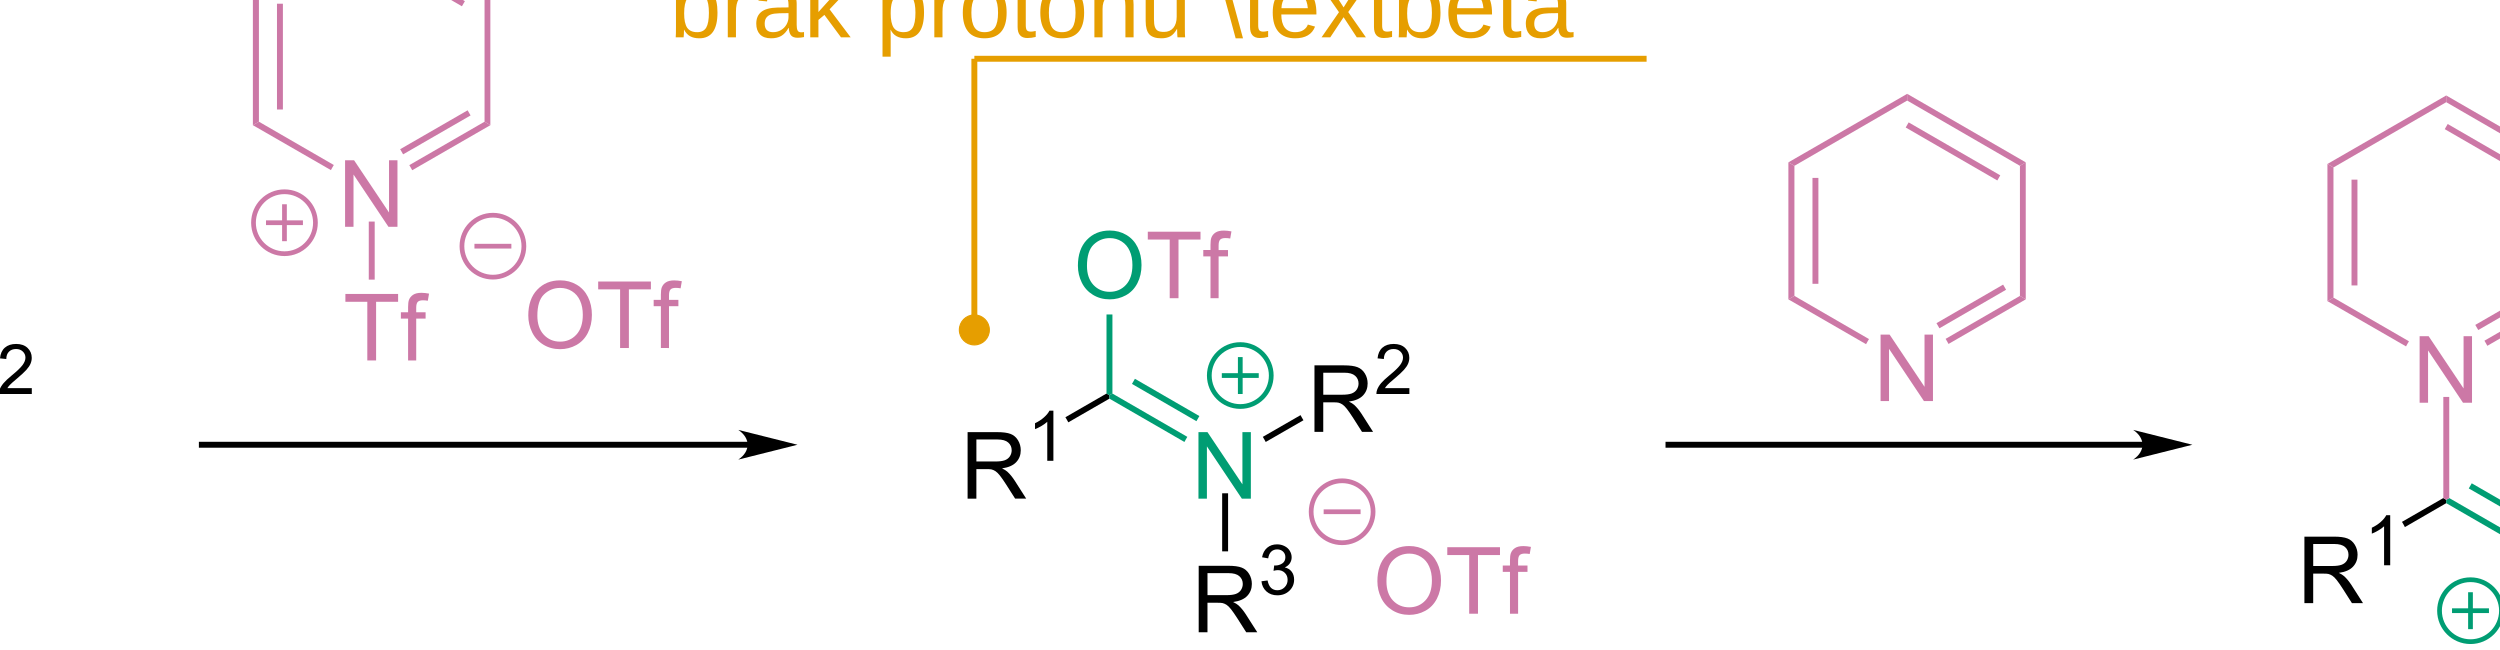
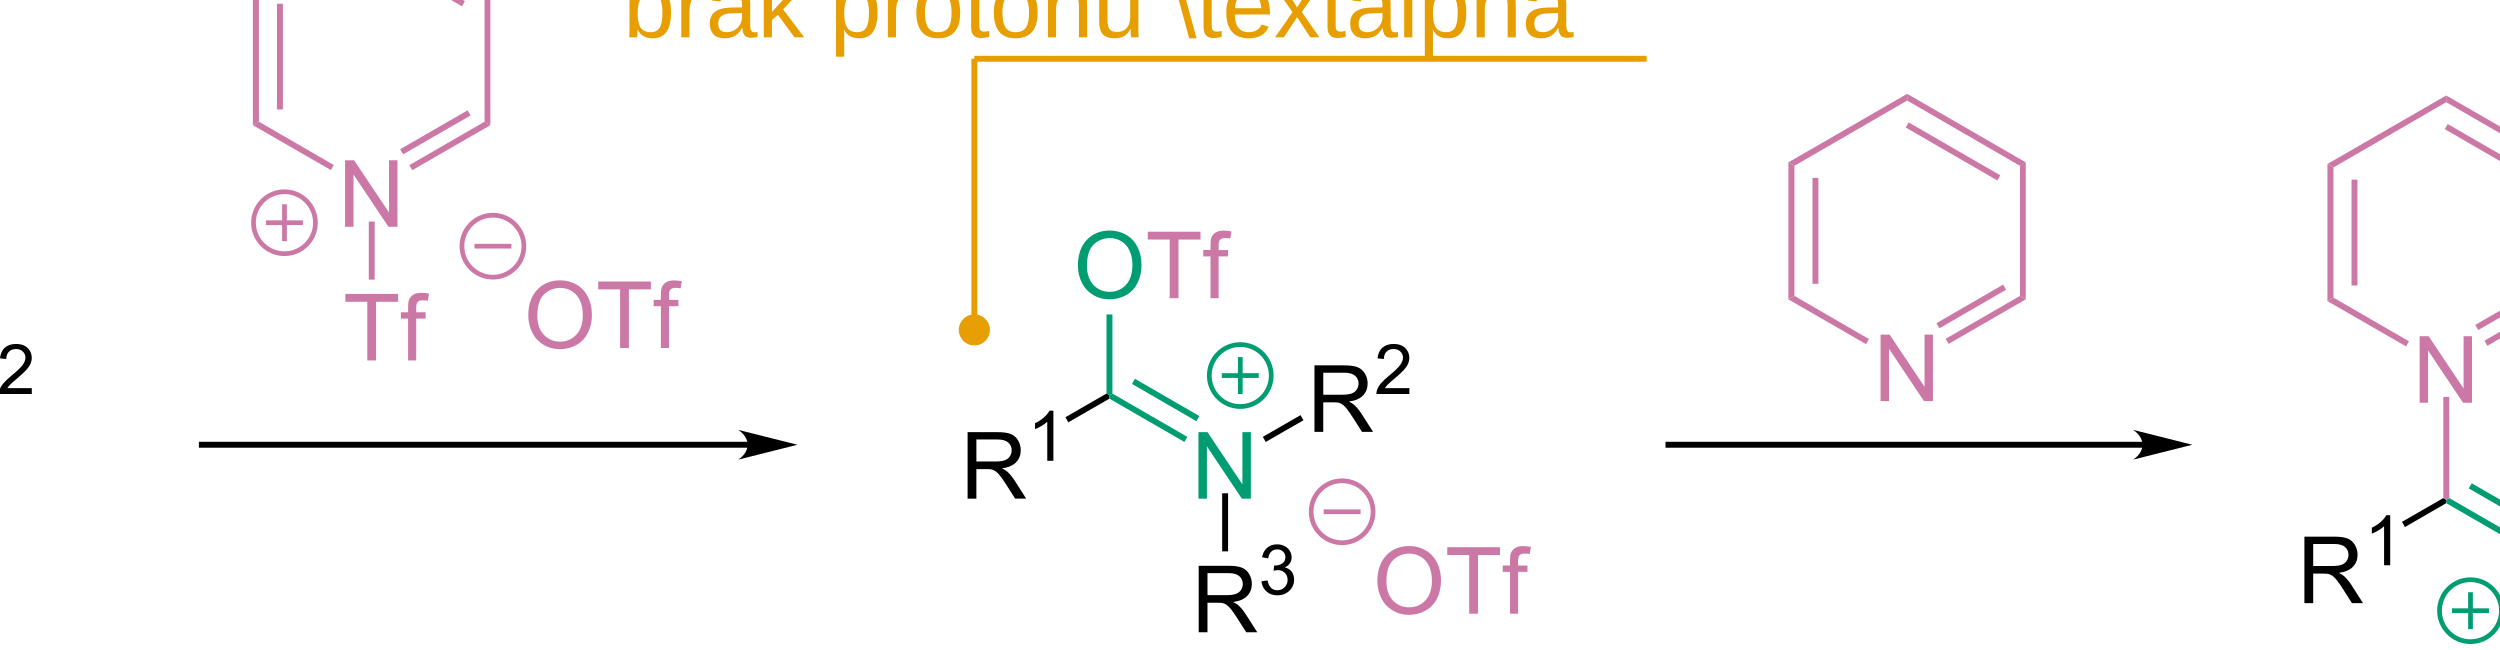
<svg xmlns="http://www.w3.org/2000/svg" viewBox="6.49 36.7 287.05 74.58" preserveAspectRatio="xMidYMid" width="100%" height="100%" version="1.1" id="svg398">
  <defs id="defs402" />
  <clipPath id="9727">
    <rect x="0.255" y="0.255" width="302.74" height="769.29" id="rect2" />
  </clipPath>
  <g id="g13" transform="matrix(1.33333,0,0,1.33333,-50.11403,-24.79309)">
    <g aria-label="R1" style="text-anchor:end;text-rendering:geometricPrecision" id="text11">
      <path d="m 7.148,89.06 v -5.727 h 2.539 q 0.766,0 1.164,0.156 0.398,0.152 0.637,0.543 0.238,0.391 0.238,0.863 0,0.609 -0.395,1.027 -0.395,0.418 -1.219,0.531 0.301,0.145 0.457,0.285 0.332,0.305 0.629,0.762 l 0.996,1.559 H 11.242 L 10.484,87.869 Q 10.152,87.353 9.937,87.08 9.722,86.806 9.55,86.697 9.382,86.587 9.206,86.544 9.078,86.517 8.785,86.517 H 7.906 v 2.543 z m 0.758,-3.199 h 1.629 q 0.52,0 0.813,-0.105 0.293,-0.109 0.445,-0.344 0.152,-0.238 0.152,-0.516 0,-0.406 -0.297,-0.668 -0.293,-0.262 -0.93,-0.262 h -1.812 z" style="font-size:8px;font-family:Arial;fill:#000000" id="path1637" />
      <path d="m 14.536,85.8 h -0.527 v -3.36 q -0.19,0.182 -0.501,0.363 -0.308,0.182 -0.554,0.272 v -0.51 q 0.442,-0.208 0.773,-0.504 0.331,-0.296 0.469,-0.574 h 0.34 z" style="font-size:6px;font-family:Arial;fill:#000000" id="path1639" />
    </g>
  </g>
  <g id="Solid" transform="matrix(1.33333,0,0,1.33333,-50.11403,-24.79309)">
    <path d="m 15.85,82.48 v 0 l -0.12,-0.22 -0.13,-0.23 3.76,-2.16 v 0.29 0.29 z" id="path15" style="fill:#000000;fill-rule:evenodd;stroke:#000000;stroke-width:0;stroke-linejoin:miter;shape-rendering:geometricPrecision" />
  </g>
  <g id="g22" transform="matrix(1.33333,0,0,1.33333,-50.11403,-24.79309)">
    <g aria-label="N" style="text-anchor:start;text-rendering:geometricPrecision" id="text20">
      <path d="m 27.039,89.06 v -5.727 h 0.777 l 3.008,4.496 v -4.496 h 0.727 v 5.727 H 30.774 l -3.008,-4.5 v 4.5 z" style="font-size:8px;font-family:Arial;fill:#009d73" id="path1642" />
    </g>
  </g>
  <g id="g26" transform="matrix(1.33333,0,0,1.33333,-50.11403,-24.79309)">
    <path d="m 19.36,80.45 v 0 -0.29 -0.29 l 6.74,3.88 -0.13,0.22 -0.12,0.23 z" id="path24" style="fill:#009d73;fill-rule:evenodd;stroke:#009d73;stroke-width:0;stroke-linejoin:miter;shape-rendering:geometricPrecision" />
  </g>
  <g id="g32" transform="matrix(1.33333,0,0,1.33333,-50.11403,-24.79309)">
    <g aria-label="O" style="text-anchor:start;text-rendering:geometricPrecision" id="text30">
      <path d="m 16.647,69.011 q 0,-1.426 0.766,-2.23 0.766,-0.809 1.977,-0.809 0.793,0 1.43,0.379 0.637,0.379 0.969,1.059 0.336,0.676 0.336,1.535 0,0.871 -0.352,1.559 -0.352,0.688 -0.996,1.043 -0.645,0.352 -1.391,0.352 -0.809,0 -1.445,-0.391 -0.637,-0.391 -0.965,-1.066 -0.328,-0.676 -0.328,-1.43 z m 0.781,0.012 q 0,1.035 0.555,1.633 0.559,0.594 1.398,0.594 0.855,0 1.406,-0.602 0.555,-0.602 0.555,-1.707 0,-0.699 -0.238,-1.219 -0.234,-0.523 -0.691,-0.809 -0.453,-0.289 -1.02,-0.289 -0.805,0 -1.387,0.555 -0.578,0.551 -0.578,1.844 z" style="font-size:8px;font-family:Arial;fill:#009d73" id="path1645" />
    </g>
  </g>
  <g id="g40" transform="matrix(1.33333,0,0,1.33333,-50.11403,-24.79309)">
    <path d="m 20.14,80.32 v 0 l 0.51,0.29 V 73.2 h -0.51 z" id="path36" style="fill:#009d73;fill-rule:evenodd;stroke:#009d73;stroke-width:0;stroke-linejoin:miter;shape-rendering:geometricPrecision" />
    <path d="m 18.07,80.61 v 0 l 0.51,-0.29 V 73.2 h -0.51 z" id="path38" style="fill:#009d73;fill-rule:evenodd;stroke:#009d73;stroke-width:0;stroke-linejoin:miter;shape-rendering:geometricPrecision" />
  </g>
  <g id="g48" transform="matrix(1.33333,0,0,1.33333,-50.11403,-24.79309)">
    <g aria-label="R2" style="text-anchor:start;text-rendering:geometricPrecision" id="text46">
      <path d="m 37.019,83.31 v -5.727 h 2.539 q 0.766,0 1.164,0.156 0.398,0.152 0.637,0.543 0.238,0.391 0.238,0.863 0,0.609 -0.395,1.027 -0.395,0.418 -1.219,0.531 0.301,0.145 0.457,0.285 0.332,0.305 0.629,0.762 l 0.996,1.559 h -0.953 l -0.758,-1.191 q -0.332,-0.516 -0.547,-0.789 -0.215,-0.273 -0.387,-0.383 -0.168,-0.109 -0.344,-0.152 -0.129,-0.027 -0.422,-0.027 h -0.879 v 2.543 z m 0.758,-3.199 h 1.629 q 0.52,0 0.812,-0.105 0.293,-0.109 0.445,-0.344 0.152,-0.238 0.152,-0.516 0,-0.406 -0.297,-0.668 -0.293,-0.262 -0.93,-0.262 h -1.812 z" style="font-size:8px;font-family:Arial;fill:#000000" id="path1649" />
      <path d="m 45.192,79.543 v 0.507 H 42.353 q -0.006,-0.19 0.062,-0.366 0.108,-0.29 0.346,-0.571 0.24,-0.281 0.691,-0.65 0.7,-0.574 0.946,-0.908 0.246,-0.337 0.246,-0.636 0,-0.313 -0.226,-0.527 -0.223,-0.217 -0.583,-0.217 -0.381,0 -0.609,0.229 -0.229,0.229 -0.231,0.633 l -0.542,-0.056 q 0.056,-0.606 0.419,-0.923 0.363,-0.319 0.976,-0.319 0.618,0 0.979,0.343 0.36,0.343 0.36,0.85 0,0.258 -0.105,0.507 -0.105,0.249 -0.352,0.524 -0.243,0.275 -0.812,0.756 -0.475,0.398 -0.609,0.542 -0.135,0.141 -0.223,0.284 z" style="font-size:6px;font-family:Arial;fill:#000000" id="path1651" />
    </g>
  </g>
  <g id="g52" transform="matrix(1.33333,0,0,1.33333,-50.11403,-24.79309)">
    <path d="m 32.85,84.17 v 0 l -0.12,-0.22 -0.13,-0.22 3.25,-1.88 0.12,0.22 0.13,0.23 z" id="path50" style="fill:#000000;fill-rule:evenodd;stroke:#000000;stroke-width:0;stroke-linejoin:miter;shape-rendering:geometricPrecision" />
  </g>
  <g id="Arrow" transform="matrix(1.33333,0,0,1.33333,-50.11403,-24.79309)">
    <path style="stroke:#000000;stroke-width:0.51;shape-rendering:auto" d="M 107.67,84.42 H 59.58" id="line54" />
    <path d="m 111.13,84.42 -5.1,-1.28 c 1.07,0.72 1.07,1.84 0,2.56 z" stroke-miterlimit="5.895" id="path56" style="fill:#000000;fill-rule:evenodd;stroke:#000000;stroke-width:0;stroke-linejoin:miter;stroke-miterlimit:5.895;shape-rendering:geometricPrecision" />
  </g>
  <g id="g63" transform="matrix(1.33333,0,0,1.33333,-50.11403,-24.79309)">
    <g aria-label="N" style="text-anchor:start;text-rendering:geometricPrecision" id="text61">
      <path d="m 72.169,65.65 v -5.727 h 0.777 l 3.008,4.496 v -4.496 h 0.727 v 5.727 h -0.777 l -3.008,-4.5 v 4.5 z" style="font-size:8px;font-family:Arial;fill:#cc78a6" id="path1655" />
    </g>
  </g>
  <g id="g69" transform="matrix(1.33333,0,0,1.33333,-50.11403,-24.79309)">
    <path d="m 64.23,45.09 v 0 l 0.26,0.15 0.26,0.15 V 56.6 l -0.26,0.15 -0.26,0.15 z" id="path65" style="fill:#cc78a6;fill-rule:evenodd;stroke:#cc78a6;stroke-width:0;stroke-linejoin:miter;shape-rendering:geometricPrecision" />
    <path style="stroke:#cc78a6;stroke-width:0.51;shape-rendering:auto" d="m 66.56,46.44 v 9.11" id="line67" />
  </g>
  <g id="g73" transform="matrix(1.33333,0,0,1.33333,-50.11403,-24.79309)">
    <path d="m 64.23,56.9 v 0 l 0.26,-0.15 0.26,-0.15 6.45,3.73 -0.13,0.22 -0.12,0.22 z" id="path71" style="fill:#cc78a6;fill-rule:evenodd;stroke:#cc78a6;stroke-width:0;stroke-linejoin:miter;shape-rendering:geometricPrecision" />
  </g>
  <g id="g79" transform="matrix(1.33333,0,0,1.33333,-50.11403,-24.79309)">
    <path d="m 77.95,60.78 v 0 l -0.12,-0.22 -0.13,-0.22 6.48,-3.74 0.25,0.15 0.25,0.15 z" id="path75" style="fill:#cc78a6;fill-rule:evenodd;stroke:#cc78a6;stroke-width:0;stroke-linejoin:miter;shape-rendering:geometricPrecision" />
    <path style="stroke:#cc78a6;stroke-width:0.51;shape-rendering:auto" d="M 77.04,59.19 82.85,55.84" id="line77" />
  </g>
  <g id="g83" transform="matrix(1.33333,0,0,1.33333,-50.11403,-24.79309)">
    <path d="m 84.68,56.9 v 0 L 84.43,56.75 84.18,56.6 V 45.39 l 0.25,-0.15 0.25,-0.15 z" id="path81" style="fill:#cc78a6;fill-rule:evenodd;stroke:#cc78a6;stroke-width:0;stroke-linejoin:miter;shape-rendering:geometricPrecision" />
  </g>
  <g id="g89" transform="matrix(1.33333,0,0,1.33333,-50.11403,-24.79309)">
    <path d="m 84.68,45.09 v 0 l -0.25,0.15 -0.25,0.15 -9.72,-5.62 v -0.29 -0.29 z" id="path85" style="fill:#cc78a6;fill-rule:evenodd;stroke:#cc78a6;stroke-width:0;stroke-linejoin:miter;shape-rendering:geometricPrecision" />
    <path style="stroke:#cc78a6;stroke-width:0.51;shape-rendering:auto" d="m 82.36,46.44 -7.9,-4.57" id="line87" />
  </g>
  <g id="g93" transform="matrix(1.33333,0,0,1.33333,-50.11403,-24.79309)">
    <path d="m 74.46,39.19 v 0 0.29 0.29 l -9.71,5.62 -0.26,-0.15 -0.26,-0.15 z" id="path91" style="fill:#cc78a6;fill-rule:evenodd;stroke:#cc78a6;stroke-width:0;stroke-linejoin:miter;shape-rendering:geometricPrecision" />
  </g>
  <g id="g97" transform="matrix(1.33333,0,0,1.33333,-50.11403,-24.79309)">
    <path d="m 74.21,65.2 v 0 h 0.25 0.26 v 5 h -0.26 -0.25 z" id="path95" style="fill:#cc78a6;fill-rule:evenodd;stroke:#cc78a6;stroke-width:0;stroke-linejoin:miter;shape-rendering:geometricPrecision" />
  </g>
  <g id="g103" transform="matrix(1.33333,0,0,1.33333,-50.11403,-24.79309)">
    <g aria-label="Tf" style="text-anchor:start;text-rendering:geometricPrecision" id="text101">
      <path d="m 74.084,77.16 v -5.051 h -1.887 v -0.676 h 4.539 v 0.676 h -1.895 v 5.051 z" style="font-size:8px;font-family:Arial;fill:#cc78a6" id="path1661" />
      <path d="M 77.596,77.16 V 73.558 H 76.975 V 73.012 H 77.596 V 72.57 q 0,-0.418 0.074,-0.621 0.102,-0.273 0.355,-0.441 0.258,-0.172 0.719,-0.172 0.297,0 0.656,0.07 l -0.105,0.613 q -0.219,-0.039 -0.414,-0.039 -0.32,0 -0.453,0.137 -0.133,0.137 -0.133,0.512 v 0.383 h 0.809 v 0.547 H 78.295 v 3.602 z" style="font-size:8px;font-family:Arial;fill:#cc78a6" id="path1663" />
    </g>
  </g>
  <g id="Charge9338" transform="matrix(1.33333,0,0,1.33333,-50.11403,-24.79309)">
    <path style="fill:none;stroke:#cc78a6;stroke-width:0.408" d="m 69.617,65.3 a 2.667,2.667 0 0 1 -2.667,2.667 2.667,2.667 0 0 1 -2.667,-2.667 2.667,2.667 0 0 1 2.667,-2.667 2.667,2.667 0 0 1 2.667,2.667 z" id="circle105" />
    <path style="stroke:#cc78a6;stroke-width:0.408;shape-rendering:auto" d="m 65.36,65.3 h 3.18" id="line107" />
    <path style="stroke:#cc78a6;stroke-width:0.408;shape-rendering:auto" d="m 66.95,63.71 v 3.18" id="line109" />
  </g>
  <g id="g116" transform="matrix(1.33333,0,0,1.33333,-50.11403,-24.79309)">
    <g aria-label="OTf" style="text-anchor:start;text-rendering:geometricPrecision" id="text114">
      <path d="m 87.947,73.301 q 0,-1.426 0.766,-2.23 0.766,-0.809 1.977,-0.809 0.793,0 1.43,0.379 0.637,0.379 0.969,1.059 0.336,0.676 0.336,1.535 0,0.871 -0.352,1.559 -0.352,0.688 -0.996,1.043 -0.645,0.352 -1.391,0.352 -0.809,0 -1.445,-0.391 -0.637,-0.391 -0.965,-1.066 -0.328,-0.676 -0.328,-1.43 z m 0.781,0.012 q 0,1.035 0.555,1.633 0.559,0.594 1.398,0.594 0.855,0 1.406,-0.602 0.555,-0.602 0.555,-1.707 0,-0.699 -0.238,-1.219 -0.234,-0.523 -0.691,-0.809 -0.453,-0.289 -1.02,-0.289 -0.805,0 -1.387,0.555 -0.578,0.551 -0.578,1.844 z" style="font-size:8px;font-family:Arial;fill:#cc78a6" id="path1669" />
      <path d="m 95.853,76.09 v -5.051 h -1.887 v -0.676 h 4.539 v 0.676 h -1.895 v 5.051 z" style="font-size:8px;font-family:Arial;fill:#cc78a6" id="path1671" />
      <path d="m 99.365,76.09 v -3.602 h -0.621 v -0.547 h 0.621 v -0.441 q 0,-0.418 0.074,-0.621 0.102,-0.273 0.355,-0.441 0.258,-0.172 0.719,-0.172 0.297,0 0.656,0.07 l -0.105,0.613 q -0.219,-0.039 -0.414,-0.039 -0.32,0 -0.453,0.137 -0.133,0.137 -0.133,0.512 v 0.383 h 0.809 v 0.547 h -0.809 v 3.602 z" style="font-size:8px;font-family:Arial;fill:#cc78a6" id="path1673" />
    </g>
  </g>
  <g id="Charge9342" transform="matrix(1.33333,0,0,1.33333,-50.11403,-24.79309)">
    <path style="fill:none;stroke:#cc78a6;stroke-width:0.408" d="M 87.567,67.32 A 2.667,2.667 0 0 1 84.9,69.987 2.667,2.667 0 0 1 82.233,67.32 2.667,2.667 0 0 1 84.9,64.653 2.667,2.667 0 0 1 87.567,67.32 Z" id="circle118" />
    <path style="stroke:#cc78a6;stroke-width:0.408;shape-rendering:auto" d="m 83.31,67.32 h 3.18" id="line120" />
  </g>
  <g id="g129" transform="matrix(1.33333,0,0,1.33333,-50.11403,-24.79309)">
    <g aria-label="R1" style="text-anchor:end;text-rendering:geometricPrecision" id="text127">
      <path d="m 125.778,89.06 v -5.727 h 2.539 q 0.766,0 1.164,0.156 0.398,0.152 0.637,0.543 0.238,0.391 0.238,0.863 0,0.609 -0.395,1.027 -0.395,0.418 -1.219,0.531 0.301,0.145 0.457,0.285 0.332,0.305 0.629,0.762 l 0.996,1.559 h -0.953 l -0.758,-1.191 q -0.332,-0.516 -0.547,-0.789 -0.215,-0.273 -0.387,-0.383 -0.168,-0.109 -0.344,-0.152 -0.129,-0.027 -0.422,-0.027 h -0.879 v 2.543 z m 0.758,-3.199 h 1.629 q 0.52,0 0.812,-0.105 0.293,-0.109 0.445,-0.344 0.152,-0.238 0.152,-0.516 0,-0.406 -0.297,-0.668 -0.293,-0.262 -0.93,-0.262 h -1.812 z" style="font-size:8px;font-family:Arial;fill:#000000" id="path1678" />
      <path d="m 133.166,85.8 h -0.527 v -3.36 q -0.19,0.182 -0.501,0.363 -0.308,0.182 -0.554,0.272 v -0.51 q 0.442,-0.208 0.773,-0.504 0.331,-0.296 0.469,-0.574 h 0.34 z" style="font-size:6px;font-family:Arial;fill:#000000" id="path1680" />
    </g>
  </g>
  <g id="g133" transform="matrix(1.33333,0,0,1.33333,-50.11403,-24.79309)">
    <path d="m 134.45,82.49 v 0 l -0.12,-0.22 -0.13,-0.22 3.54,-2.04 0.25,0.15 v 0.29 z" id="path131" style="fill:#000000;fill-rule:evenodd;stroke:#000000;stroke-width:0;stroke-linejoin:miter;shape-rendering:geometricPrecision" />
  </g>
  <g id="g139" transform="matrix(1.33333,0,0,1.33333,-50.11403,-24.79309)">
    <path d="m 137.99,80.45 v 0 -0.29 l 0.26,-0.15 6.45,3.73 -0.13,0.22 -0.12,0.22 z" id="path135" style="fill:#009d73;fill-rule:evenodd;stroke:#009d73;stroke-width:0;stroke-linejoin:miter;shape-rendering:geometricPrecision" />
    <path style="stroke:#009d73;stroke-width:0.51;shape-rendering:auto" d="m 140.06,78.96 5.55,3.21" id="line137" />
  </g>
  <g id="g145" transform="matrix(1.33333,0,0,1.33333,-50.11403,-24.79309)">
    <g aria-label="N" style="text-anchor:start;text-rendering:geometricPrecision" id="text143">
      <path d="m 145.659,89.06 v -5.727 h 0.777 l 3.008,4.496 v -4.496 h 0.727 v 5.727 h -0.777 l -3.008,-4.5 v 4.5 z" style="font-size:8px;font-family:Arial;fill:#009d73" id="path1684" />
    </g>
  </g>
  <g id="g149" transform="matrix(1.33333,0,0,1.33333,-50.11403,-24.79309)">
    <path d="m 138.25,80.01 v 0 l -0.26,0.15 -0.25,-0.15 V 73.2 h 0.25 0.26 z" id="path147" style="fill:#009d73;fill-rule:evenodd;stroke:#009d73;stroke-width:0;stroke-linejoin:miter;shape-rendering:geometricPrecision" />
  </g>
  <g id="g157" transform="matrix(1.33333,0,0,1.33333,-50.11403,-24.79309)">
    <g aria-label="OTf" style="text-anchor:start;text-rendering:geometricPrecision" id="text155">
      <path d="m 135.277,69.011 q 0,-1.426 0.766,-2.23 0.766,-0.809 1.977,-0.809 0.793,0 1.43,0.379 0.637,0.379 0.969,1.059 0.336,0.676 0.336,1.535 0,0.871 -0.352,1.559 -0.352,0.688 -0.996,1.043 -0.645,0.352 -1.391,0.352 -0.809,0 -1.445,-0.391 -0.637,-0.391 -0.965,-1.066 -0.328,-0.676 -0.328,-1.43 z m 0.781,0.012 q 0,1.035 0.555,1.633 0.559,0.594 1.398,0.594 0.855,0 1.406,-0.602 0.555,-0.602 0.555,-1.707 0,-0.699 -0.238,-1.219 -0.234,-0.523 -0.691,-0.809 -0.453,-0.289 -1.02,-0.289 -0.805,0 -1.387,0.555 -0.578,0.551 -0.578,1.844 z" style="font-size:8px;font-family:Arial;fill:#009d73" id="path1687" />
      <path d="m 143.183,71.8 v -5.051 h -1.887 v -0.676 h 4.539 v 0.676 h -1.895 v 5.051 z" style="font-size:8px;font-family:Arial;fill:#cc78a6" id="path1689" />
      <path d="m 146.695,71.8 v -3.602 h -0.621 v -0.547 h 0.621 v -0.441 q 0,-0.418 0.074,-0.621 0.102,-0.273 0.355,-0.441 0.258,-0.172 0.719,-0.172 0.297,0 0.656,0.07 l -0.105,0.613 q -0.219,-0.039 -0.414,-0.039 -0.32,0 -0.453,0.137 -0.133,0.137 -0.133,0.512 v 0.383 h 0.809 v 0.547 h -0.809 v 3.602 z" style="font-size:8px;font-family:Arial;fill:#cc78a6" id="path1691" />
    </g>
  </g>
  <g id="g161" transform="matrix(1.33333,0,0,1.33333,-50.11403,-24.79309)">
    <path d="m 151.45,84.18 v 0 l -0.12,-0.22 -0.13,-0.22 3.25,-1.87 0.12,0.22 0.13,0.22 z" id="path159" style="fill:#000000;fill-rule:evenodd;stroke:#000000;stroke-width:0;stroke-linejoin:miter;shape-rendering:geometricPrecision" />
  </g>
  <g id="g169" transform="matrix(1.33333,0,0,1.33333,-50.11403,-24.79309)">
    <g aria-label="R2" style="text-anchor:start;text-rendering:geometricPrecision" id="text167">
      <path d="m 155.649,83.31 v -5.727 h 2.539 q 0.766,0 1.164,0.156 0.398,0.152 0.637,0.543 0.238,0.391 0.238,0.863 0,0.609 -0.395,1.027 -0.395,0.418 -1.219,0.531 0.301,0.145 0.457,0.285 0.332,0.305 0.629,0.762 l 0.996,1.559 h -0.953 l -0.758,-1.191 q -0.332,-0.516 -0.547,-0.789 -0.215,-0.273 -0.387,-0.383 -0.168,-0.109 -0.344,-0.152 -0.129,-0.027 -0.422,-0.027 h -0.879 v 2.543 z m 0.758,-3.199 h 1.629 q 0.52,0 0.812,-0.105 0.293,-0.109 0.445,-0.344 0.152,-0.238 0.152,-0.516 0,-0.406 -0.297,-0.668 -0.293,-0.262 -0.93,-0.262 h -1.812 z" style="font-size:8px;font-family:Arial;fill:#000000" id="path1694" />
      <path d="m 163.822,79.543 v 0.507 h -2.839 q -0.006,-0.19 0.061,-0.366 0.108,-0.29 0.346,-0.571 0.24,-0.281 0.691,-0.65 0.7,-0.574 0.946,-0.908 0.246,-0.337 0.246,-0.636 0,-0.313 -0.226,-0.527 -0.223,-0.217 -0.583,-0.217 -0.381,0 -0.609,0.229 -0.229,0.229 -0.231,0.633 l -0.542,-0.056 q 0.056,-0.606 0.419,-0.923 0.363,-0.319 0.976,-0.319 0.618,0 0.979,0.343 0.36,0.343 0.36,0.85 0,0.258 -0.105,0.507 -0.105,0.249 -0.352,0.524 -0.243,0.275 -0.812,0.756 -0.475,0.398 -0.609,0.542 -0.135,0.141 -0.223,0.284 z" style="font-size:6px;font-family:Arial;fill:#000000" id="path1696" />
    </g>
  </g>
  <g id="Charge9353" transform="matrix(1.33333,0,0,1.33333,-50.11403,-24.79309)">
    <path style="fill:none;stroke:#009d73;stroke-width:0.408" d="m 151.927,78.46 a 2.667,2.667 0 0 1 -2.667,2.667 2.667,2.667 0 0 1 -2.667,-2.667 2.667,2.667 0 0 1 2.667,-2.667 2.667,2.667 0 0 1 2.667,2.667 z" id="circle171" />
    <path style="stroke:#009d73;stroke-width:0.408;shape-rendering:auto" d="m 147.67,78.46 h 3.18" id="line173" />
    <path style="stroke:#009d73;stroke-width:0.408;shape-rendering:auto" d="m 149.26,76.87 v 3.18" id="line175" />
  </g>
  <g id="g182" transform="matrix(1.33333,0,0,1.33333,-50.11403,-24.79309)">
    <g aria-label="OTf" style="text-anchor:start;text-rendering:geometricPrecision" id="text180">
      <path d="m 161.067,96.181 q 0,-1.426 0.766,-2.23 0.766,-0.809 1.977,-0.809 0.793,0 1.43,0.379 0.637,0.379 0.969,1.059 0.336,0.676 0.336,1.535 0,0.871 -0.352,1.559 -0.352,0.688 -0.996,1.043 -0.645,0.352 -1.391,0.352 -0.809,0 -1.445,-0.391 -0.637,-0.391 -0.965,-1.066 -0.328,-0.676 -0.328,-1.43 z m 0.781,0.012 q 0,1.035 0.555,1.633 0.559,0.594 1.398,0.594 0.855,0 1.406,-0.602 0.555,-0.602 0.555,-1.707 0,-0.699 -0.238,-1.219 -0.234,-0.523 -0.691,-0.809 -0.453,-0.289 -1.02,-0.289 -0.805,0 -1.387,0.555 -0.578,0.551 -0.578,1.844 z" style="font-size:8px;font-family:Arial;fill:#cc78a6" id="path1702" />
      <path d="M 168.973,98.97 V 93.919 h -1.887 v -0.676 h 4.539 v 0.676 h -1.895 v 5.051 z" style="font-size:8px;font-family:Arial;fill:#cc78a6" id="path1704" />
      <path d="m 172.485,98.97 v -3.602 h -0.621 v -0.547 h 0.621 v -0.441 q 0,-0.418 0.074,-0.621 0.102,-0.273 0.355,-0.441 0.258,-0.172 0.719,-0.172 0.297,0 0.656,0.07 l -0.105,0.613 q -0.219,-0.039 -0.414,-0.039 -0.32,0 -0.453,0.137 -0.133,0.137 -0.133,0.512 v 0.383 h 0.809 v 0.547 h -0.809 V 98.97 Z" style="font-size:8px;font-family:Arial;fill:#cc78a6" id="path1706" />
    </g>
  </g>
  <g id="Charge9372" transform="matrix(1.33333,0,0,1.33333,-50.11403,-24.79309)">
    <path style="fill:none;stroke:#cc78a6;stroke-width:0.408" d="m 160.697,90.19 a 2.667,2.667 0 0 1 -2.667,2.667 2.667,2.667 0 0 1 -2.667,-2.667 2.667,2.667 0 0 1 2.667,-2.667 2.667,2.667 0 0 1 2.667,2.667 z" id="circle184" />
    <path style="stroke:#cc78a6;stroke-width:0.408;shape-rendering:auto" d="m 156.44,90.19 h 3.18" id="line186" />
  </g>
  <g id="g193" transform="matrix(1.33333,0,0,1.33333,-50.11403,-24.79309)">
    <path style="stroke:#000000;stroke-width:0.51;shape-rendering:auto" d="M 227.79,84.42 H 185.88" id="line189" />
    <path d="m 231.25,84.42 -5.1,-1.28 c 1.07,0.72 1.07,1.84 0,2.56 z" stroke-miterlimit="5.895" id="path191" style="fill:#000000;fill-rule:evenodd;stroke:#000000;stroke-width:0;stroke-linejoin:miter;stroke-miterlimit:5.895;shape-rendering:geometricPrecision" />
  </g>
  <g id="g201" transform="matrix(1.33333,0,0,1.33333,-50.11403,-24.79309)">
    <g aria-label="R1" style="text-anchor:end;text-rendering:geometricPrecision" id="text199">
      <path d="m 240.898,98.06 v -5.727 h 2.539 q 0.766,0 1.164,0.156 0.398,0.152 0.637,0.543 0.238,0.391 0.238,0.863 0,0.609 -0.395,1.027 -0.395,0.418 -1.219,0.531 0.301,0.145 0.457,0.285 0.332,0.305 0.629,0.762 l 0.996,1.559 h -0.953 l -0.758,-1.191 q -0.332,-0.516 -0.547,-0.789 -0.215,-0.273 -0.387,-0.383 -0.168,-0.109 -0.344,-0.152 -0.129,-0.027 -0.422,-0.027 h -0.879 v 2.543 z m 0.758,-3.199 h 1.629 q 0.52,0 0.812,-0.105 0.293,-0.109 0.445,-0.344 0.152,-0.238 0.152,-0.516 0,-0.406 -0.297,-0.668 -0.293,-0.262 -0.93,-0.262 h -1.812 z" style="font-size:8px;font-family:Arial;fill:#000000" id="path1712" />
      <path d="m 248.286,94.8 h -0.527 v -3.36 q -0.19,0.182 -0.501,0.363 -0.308,0.182 -0.554,0.272 v -0.51 q 0.442,-0.208 0.773,-0.504 0.331,-0.296 0.469,-0.574 h 0.34 z" style="font-size:6px;font-family:Arial;fill:#000000" id="path1714" />
    </g>
  </g>
  <g id="g205" transform="matrix(1.33333,0,0,1.33333,-50.11403,-24.79309)">
    <path d="m 249.55,91.51 v 0 l -0.12,-0.23 -0.13,-0.22 3.56,-2.05 0.25,0.15 v 0.29 z" id="path203" style="fill:#000000;fill-rule:evenodd;stroke:#000000;stroke-width:0;stroke-linejoin:miter;shape-rendering:geometricPrecision" />
  </g>
  <g id="g211" transform="matrix(1.33333,0,0,1.33333,-50.11403,-24.79309)">
    <g aria-label="N" style="text-anchor:start;text-rendering:geometricPrecision" id="text209">
      <path d="m 260.789,98.06 v -5.727 h 0.777 l 3.008,4.496 v -4.496 h 0.727 v 5.727 h -0.777 l -3.008,-4.5 v 4.5 z" style="font-size:8px;font-family:Arial;fill:#009d73" id="path1717" />
    </g>
  </g>
  <g id="g217" transform="matrix(1.33333,0,0,1.33333,-50.11403,-24.79309)">
    <path d="m 253.11,89.45 v 0 -0.29 l 0.26,-0.15 6.43,3.71 -0.13,0.23 -0.12,0.22 z" id="path213" style="fill:#009d73;fill-rule:evenodd;stroke:#009d73;stroke-width:0;stroke-linejoin:miter;shape-rendering:geometricPrecision" />
    <path style="stroke:#009d73;stroke-width:0.51;shape-rendering:auto" d="m 255.18,87.96 5.53,3.19" id="line215" />
  </g>
  <g id="g223" transform="matrix(1.33333,0,0,1.33333,-50.11403,-24.79309)">
    <g aria-label="N" style="text-anchor:start;text-rendering:geometricPrecision" id="text221">
      <path d="m 250.819,80.8 v -5.727 h 0.777 l 3.008,4.496 v -4.496 h 0.727 v 5.727 h -0.777 l -3.008,-4.5 v 4.5 z" style="font-size:8px;font-family:Arial;fill:#cc78a6" id="path1721" />
    </g>
  </g>
  <g id="g227" transform="matrix(1.33333,0,0,1.33333,-50.11403,-24.79309)">
    <path d="m 253.37,89.01 v 0 l -0.26,0.15 -0.25,-0.15 V 80.3 h 0.25 0.26 z" id="path225" style="fill:#cc78a6;fill-rule:evenodd;stroke:#cc78a6;stroke-width:0;stroke-linejoin:miter;shape-rendering:geometricPrecision" />
  </g>
  <g id="g231" transform="matrix(1.33333,0,0,1.33333,-50.11403,-24.79309)">
    <path d="m 266.55,93.2 v 0 l -0.12,-0.22 -0.13,-0.22 3.25,-1.88 0.12,0.22 0.13,0.22 z" id="path229" style="fill:#000000;fill-rule:evenodd;stroke:#000000;stroke-width:0;stroke-linejoin:miter;shape-rendering:geometricPrecision" />
  </g>
  <g id="g239" transform="matrix(1.33333,0,0,1.33333,-50.11403,-24.79309)">
    <g aria-label="R2" style="text-anchor:start;text-rendering:geometricPrecision" id="text237">
      <path d="m 270.769,92.31 v -5.727 h 2.539 q 0.766,0 1.164,0.156 0.398,0.152 0.637,0.543 0.238,0.391 0.238,0.863 0,0.609 -0.395,1.027 -0.395,0.418 -1.219,0.531 0.301,0.145 0.457,0.285 0.332,0.305 0.629,0.762 l 0.996,1.559 h -0.953 l -0.758,-1.191 q -0.332,-0.516 -0.547,-0.789 -0.215,-0.273 -0.387,-0.383 -0.168,-0.109 -0.344,-0.152 -0.129,-0.027 -0.422,-0.027 h -0.879 v 2.543 z m 0.758,-3.199 h 1.629 q 0.52,0 0.812,-0.105 0.293,-0.109 0.445,-0.344 0.152,-0.238 0.152,-0.516 0,-0.406 -0.297,-0.668 -0.293,-0.262 -0.93,-0.262 h -1.812 z" style="font-size:8px;font-family:Arial;fill:#000000" id="path1724" />
      <path d="m 278.942,88.543 v 0.507 h -2.839 q -0.006,-0.19 0.061,-0.366 0.108,-0.29 0.346,-0.571 0.24,-0.281 0.691,-0.65 0.7,-0.574 0.946,-0.908 0.246,-0.337 0.246,-0.636 0,-0.313 -0.226,-0.527 -0.223,-0.217 -0.583,-0.217 -0.381,0 -0.609,0.229 -0.229,0.229 -0.231,0.633 l -0.542,-0.056 q 0.056,-0.606 0.419,-0.923 0.363,-0.319 0.976,-0.319 0.618,0 0.979,0.343 0.36,0.343 0.36,0.85 0,0.258 -0.105,0.507 -0.105,0.249 -0.352,0.524 -0.243,0.275 -0.812,0.756 -0.475,0.398 -0.609,0.542 -0.135,0.141 -0.223,0.284 z" style="font-size:6px;font-family:Arial;fill:#000000" id="path1726" />
    </g>
  </g>
  <g id="Charge9458" transform="matrix(1.33333,0,0,1.33333,-50.11403,-24.79309)">
    <path style="fill:none;stroke:#cc78a6;stroke-width:0.408" d="m 264.057,79.96 a 2.667,2.667 0 0 1 -2.667,2.667 2.667,2.667 0 0 1 -2.667,-2.667 2.667,2.667 0 0 1 2.667,-2.667 2.667,2.667 0 0 1 2.667,2.667 z" id="circle241" />
    <path style="stroke:#cc78a6;stroke-width:0.408;shape-rendering:auto" d="m 259.8,79.96 h 3.18" id="line243" />
    <path style="stroke:#cc78a6;stroke-width:0.408;shape-rendering:auto" d="m 261.39,78.37 v 3.18" id="line245" />
  </g>
  <g id="g254" transform="matrix(1.33333,0,0,1.33333,-50.11403,-24.79309)">
    <g aria-label="OTf" style="text-anchor:start;text-rendering:geometricPrecision" id="text252">
      <path d="m 274.697,74.431 q 0,-1.426 0.766,-2.23 0.766,-0.809 1.977,-0.809 0.793,0 1.43,0.379 0.637,0.379 0.969,1.059 0.336,0.676 0.336,1.535 0,0.871 -0.352,1.559 -0.352,0.688 -0.996,1.043 -0.645,0.352 -1.391,0.352 -0.809,0 -1.445,-0.391 -0.637,-0.391 -0.965,-1.066 -0.328,-0.676 -0.328,-1.43 z m 0.781,0.012 q 0,1.035 0.555,1.633 0.559,0.594 1.398,0.594 0.855,0 1.406,-0.602 0.555,-0.602 0.555,-1.707 0,-0.699 -0.238,-1.219 -0.234,-0.523 -0.691,-0.809 -0.453,-0.289 -1.02,-0.289 -0.805,0 -1.387,0.555 -0.578,0.551 -0.578,1.844 z" style="font-size:8px;font-family:Arial;fill:#009d73" id="path1732" />
      <path d="M 282.603,77.22 V 72.169 h -1.887 v -0.676 h 4.539 v 0.676 h -1.895 v 5.051 z" style="font-size:8px;font-family:Arial;fill:#cc78a6" id="path1734" />
      <path d="m 286.115,77.22 v -3.602 h -0.621 v -0.547 h 0.621 v -0.441 q 0,-0.418 0.074,-0.621 0.102,-0.273 0.355,-0.441 0.258,-0.172 0.719,-0.172 0.297,0 0.656,0.07 l -0.105,0.613 q -0.219,-0.039 -0.414,-0.039 -0.32,0 -0.453,0.137 -0.133,0.137 -0.133,0.512 v 0.383 h 0.809 v 0.547 h -0.809 V 77.22 Z" style="font-size:8px;font-family:Arial;fill:#cc78a6" id="path1736" />
    </g>
  </g>
  <g id="Charge9477" transform="matrix(1.33333,0,0,1.33333,-50.11403,-24.79309)">
    <path style="fill:none;stroke:#009d73;stroke-width:0.408" d="m 274.317,68.44 a 2.667,2.667 0 0 1 -2.667,2.667 2.667,2.667 0 0 1 -2.667,-2.667 2.667,2.667 0 0 1 2.667,-2.667 2.667,2.667 0 0 1 2.667,2.667 z" id="circle256" />
    <path style="stroke:#009d73;stroke-width:0.408;shape-rendering:auto" d="m 270.06,68.44 h 3.18" id="line258" />
  </g>
  <g id="g265" transform="matrix(1.33333,0,0,1.33333,-50.11403,-24.79309)">
    <path d="m 256.65,75.9 v 0 l -0.12,-0.22 -0.13,-0.22 6.43,-3.71 0.25,0.15 0.25,0.15 z" id="path261" style="fill:#cc78a6;fill-rule:evenodd;stroke:#cc78a6;stroke-width:0;stroke-linejoin:miter;shape-rendering:geometricPrecision" />
    <path style="stroke:#cc78a6;stroke-width:0.51;shape-rendering:auto" d="m 255.74,74.32 5.77,-3.33" id="line263" />
  </g>
  <g id="g269" transform="matrix(1.33333,0,0,1.33333,-50.11403,-24.79309)">
    <path d="m 263.33,72.05 v 0 l -0.25,-0.15 -0.25,-0.15 V 60.54 l 0.25,-0.15 0.25,-0.15 z" id="path267" style="fill:#cc78a6;fill-rule:evenodd;stroke:#cc78a6;stroke-width:0;stroke-linejoin:miter;shape-rendering:geometricPrecision" />
  </g>
  <g id="g275" transform="matrix(1.33333,0,0,1.33333,-50.11403,-24.79309)">
    <path d="m 263.33,60.24 v 0 l -0.25,0.15 -0.25,0.15 -9.72,-5.62 v -0.29 -0.29 z" id="path271" style="fill:#cc78a6;fill-rule:evenodd;stroke:#cc78a6;stroke-width:0;stroke-linejoin:miter;shape-rendering:geometricPrecision" />
    <path style="stroke:#cc78a6;stroke-width:0.51;shape-rendering:auto" d="M 261.01,61.59 253.11,57.02" id="line273" />
  </g>
  <g id="g279" transform="matrix(1.33333,0,0,1.33333,-50.11403,-24.79309)">
    <path d="m 253.11,54.34 v 0 0.29 0.29 l -9.71,5.62 -0.26,-0.15 -0.26,-0.15 z" id="path277" style="fill:#cc78a6;fill-rule:evenodd;stroke:#cc78a6;stroke-width:0;stroke-linejoin:miter;shape-rendering:geometricPrecision" />
  </g>
  <g id="g285" transform="matrix(1.33333,0,0,1.33333,-50.11403,-24.79309)">
    <path d="m 242.88,60.24 v 0 l 0.26,0.15 0.26,0.15 v 11.21 l -0.26,0.15 -0.26,0.15 z" id="path281" style="fill:#cc78a6;fill-rule:evenodd;stroke:#cc78a6;stroke-width:0;stroke-linejoin:miter;shape-rendering:geometricPrecision" />
    <path style="stroke:#cc78a6;stroke-width:0.51;shape-rendering:auto" d="m 245.21,61.59 v 9.11" id="line283" />
  </g>
  <g id="g289" transform="matrix(1.33333,0,0,1.33333,-50.11403,-24.79309)">
    <path d="m 242.88,72.05 v 0 l 0.26,-0.15 0.26,-0.15 6.5,3.76 -0.13,0.22 -0.12,0.22 z" id="path287" style="fill:#cc78a6;fill-rule:evenodd;stroke:#cc78a6;stroke-width:0;stroke-linejoin:miter;shape-rendering:geometricPrecision" />
  </g>
  <g id="g295" transform="matrix(1.33333,0,0,1.33333,-50.11403,-24.79309)">
    <g aria-label="N" style="text-anchor:start;text-rendering:geometricPrecision" id="text293">
      <path d="m 204.399,80.66 v -5.727 h 0.777 l 3.008,4.496 v -4.496 h 0.727 v 5.727 h -0.777 l -3.008,-4.5 v 4.5 z" style="font-size:8px;font-family:Arial;fill:#cc78a6" id="path1744" />
    </g>
  </g>
  <g id="g301" transform="matrix(1.33333,0,0,1.33333,-50.11403,-24.79309)">
    <path d="m 196.46,60.1 v 0 l 0.26,0.15 0.26,0.15 v 11.2 l -0.26,0.15 -0.26,0.15 z" id="path297" style="fill:#cc78a6;fill-rule:evenodd;stroke:#cc78a6;stroke-width:0;stroke-linejoin:miter;shape-rendering:geometricPrecision" />
    <path style="stroke:#cc78a6;stroke-width:0.51;shape-rendering:auto" d="m 198.79,61.44 v 9.12" id="line299" />
  </g>
  <g id="g305" transform="matrix(1.33333,0,0,1.33333,-50.11403,-24.79309)">
    <path d="m 196.46,71.9 v 0 l 0.26,-0.15 0.26,-0.15 6.42,3.72 -0.13,0.22 -0.12,0.22 z" id="path303" style="fill:#cc78a6;fill-rule:evenodd;stroke:#cc78a6;stroke-width:0;stroke-linejoin:miter;shape-rendering:geometricPrecision" />
  </g>
  <g id="g311" transform="matrix(1.33333,0,0,1.33333,-50.11403,-24.79309)">
    <path d="m 210.25,75.74 v 0 l -0.12,-0.22 -0.13,-0.22 6.4,-3.7 0.25,0.15 0.25,0.15 z" id="path307" style="fill:#cc78a6;fill-rule:evenodd;stroke:#cc78a6;stroke-width:0;stroke-linejoin:miter;shape-rendering:geometricPrecision" />
    <path style="stroke:#cc78a6;stroke-width:0.51;shape-rendering:auto" d="m 209.34,74.17 5.74,-3.32" id="line309" />
  </g>
  <g id="g315" transform="matrix(1.33333,0,0,1.33333,-50.11403,-24.79309)">
    <path d="m 216.9,71.9 v 0 L 216.65,71.75 216.4,71.6 V 60.4 l 0.25,-0.15 0.25,-0.15 z" id="path313" style="fill:#cc78a6;fill-rule:evenodd;stroke:#cc78a6;stroke-width:0;stroke-linejoin:miter;shape-rendering:geometricPrecision" />
  </g>
  <g id="g321" transform="matrix(1.33333,0,0,1.33333,-50.11403,-24.79309)">
    <path d="m 216.9,60.1 v 0 l -0.25,0.15 -0.25,0.15 -9.71,-5.62 V 54.49 54.2 Z" id="path317" style="fill:#cc78a6;fill-rule:evenodd;stroke:#cc78a6;stroke-width:0;stroke-linejoin:miter;shape-rendering:geometricPrecision" />
    <path style="stroke:#cc78a6;stroke-width:0.51;shape-rendering:auto" d="m 214.58,61.44 -7.89,-4.56" id="line319" />
  </g>
  <g id="g325" transform="matrix(1.33333,0,0,1.33333,-50.11403,-24.79309)">
    <path d="m 206.69,54.2 v 0 0.29 0.29 l -9.71,5.62 -0.26,-0.15 -0.26,-0.15 z" id="path323" style="fill:#cc78a6;fill-rule:evenodd;stroke:#cc78a6;stroke-width:0;stroke-linejoin:miter;shape-rendering:geometricPrecision" />
  </g>
  <g id="Oval" transform="matrix(1.33333,0,0,1.33333,-50.11403,-24.79309)">
    <path style="fill:#e69e00;stroke:#e69e00;stroke-width:0.1" d="m 127.65,74.53 a 1.29,1.29 0 0 1 -1.29,1.29 1.29,1.29 0 0 1 -1.29,-1.29 1.29,1.29 0 0 1 1.29,-1.29 1.29,1.29 0 0 1 1.29,1.29 z" id="circle327" />
  </g>
  <path style="stroke:#e69e00;stroke-width:0.68;shape-rendering:auto" d="M 118.366,43.447 V 75.207" id="line330" />
  <path style="fill:#e69e00;fill-opacity:1;stroke:#e69e00;stroke-width:0.68;shape-rendering:auto" d="m 118.366,43.447 h 77.186" id="line332" />
  <g id="g348" transform="matrix(1.33333,0,0,1.33333,-50.11403,-24.79309)">
    <g aria-label="R3" style="text-anchor:start;text-rendering:geometricPrecision" id="text346">
      <path d="m 27.059,100.57 v -5.727 h 2.539 q 0.766,0 1.164,0.156 0.398,0.152 0.637,0.543 0.238,0.391 0.238,0.863 0,0.609 -0.395,1.027 -0.395,0.418 -1.219,0.531 0.301,0.145 0.457,0.285 0.332,0.305 0.629,0.762 L 32.106,100.57 H 31.153 L 30.395,99.379 Q 30.063,98.863 29.848,98.59 29.633,98.316 29.461,98.207 29.293,98.097 29.117,98.054 28.989,98.027 28.696,98.027 H 27.817 V 100.57 Z m 0.758,-3.199 h 1.629 q 0.52,0 0.812,-0.105 0.293,-0.109 0.445,-0.344 0.152,-0.238 0.152,-0.516 0,-0.406 -0.297,-0.668 -0.293,-0.262 -0.93,-0.262 h -1.812 z" style="font-size:8px;font-family:Arial;fill:#000000" id="path1753" />
      <path d="m 32.463,96.176 0.527,-0.07 q 0.091,0.448 0.308,0.647 0.22,0.196 0.533,0.196 0.372,0 0.627,-0.258 0.258,-0.258 0.258,-0.639 0,-0.363 -0.237,-0.598 -0.237,-0.237 -0.604,-0.237 -0.149,0 -0.372,0.059 l 0.059,-0.463 q 0.053,0.006 0.085,0.006 0.337,0 0.606,-0.176 0.27,-0.176 0.27,-0.542 0,-0.29 -0.196,-0.48 -0.196,-0.19 -0.507,-0.19 -0.308,0 -0.513,0.193 -0.205,0.193 -0.264,0.58 l -0.527,-0.094 q 0.097,-0.53 0.439,-0.82 0.343,-0.293 0.853,-0.293 0.352,0 0.647,0.152 0.296,0.149 0.451,0.41 0.158,0.261 0.158,0.554 0,0.278 -0.149,0.507 -0.149,0.229 -0.442,0.363 0.381,0.088 0.592,0.366 0.211,0.275 0.211,0.691 0,0.562 -0.41,0.955 -0.41,0.39 -1.037,0.39 -0.565,0 -0.94,-0.337 -0.372,-0.337 -0.425,-0.873 z" style="font-size:6px;font-family:Arial;fill:#000000" id="path1755" />
    </g>
  </g>
  <g id="g352" transform="matrix(1.33333,0,0,1.33333,-50.11403,-24.79309)">
    <path d="m 29.08,90.4 v 0 h 0.25 0.26 v 3.2 h -0.26 -0.25 z" id="path350" style="fill:#000000;fill-rule:evenodd;stroke:#000000;stroke-width:0;stroke-linejoin:miter;shape-rendering:geometricPrecision" />
  </g>
  <g id="g360" transform="matrix(1.33333,0,0,1.33333,-50.11403,-24.79309)">
    <g aria-label="R3" style="text-anchor:start;text-rendering:geometricPrecision" id="text358">
      <path d="m 145.679,100.57 v -5.727 h 2.539 q 0.766,0 1.164,0.156 0.398,0.152 0.637,0.543 0.238,0.391 0.238,0.863 0,0.609 -0.395,1.027 -0.395,0.418 -1.219,0.531 0.301,0.145 0.457,0.285 0.332,0.305 0.629,0.762 l 0.996,1.559 h -0.953 l -0.758,-1.191 q -0.332,-0.516 -0.547,-0.789 -0.215,-0.273 -0.387,-0.383 -0.168,-0.109 -0.344,-0.152 -0.129,-0.027 -0.422,-0.027 h -0.879 V 100.57 Z m 0.758,-3.199 h 1.629 q 0.52,0 0.812,-0.105 0.293,-0.109 0.445,-0.344 0.152,-0.238 0.152,-0.516 0,-0.406 -0.297,-0.668 -0.293,-0.262 -0.93,-0.262 h -1.812 z" style="font-size:8px;font-family:Arial;fill:#000000" id="path1758" />
      <path d="m 151.083,96.176 0.527,-0.07 q 0.091,0.448 0.308,0.647 0.22,0.196 0.533,0.196 0.372,0 0.627,-0.258 0.258,-0.258 0.258,-0.639 0,-0.363 -0.237,-0.598 -0.237,-0.237 -0.604,-0.237 -0.149,0 -0.372,0.059 l 0.059,-0.463 q 0.053,0.006 0.085,0.006 0.337,0 0.606,-0.176 0.27,-0.176 0.27,-0.542 0,-0.29 -0.196,-0.48 -0.196,-0.19 -0.507,-0.19 -0.308,0 -0.513,0.193 -0.205,0.193 -0.264,0.58 l -0.527,-0.094 q 0.097,-0.53 0.439,-0.82 0.343,-0.293 0.853,-0.293 0.352,0 0.647,0.152 0.296,0.149 0.451,0.41 0.158,0.261 0.158,0.554 0,0.278 -0.149,0.507 -0.149,0.229 -0.442,0.363 0.381,0.088 0.592,0.366 0.211,0.275 0.211,0.691 0,0.562 -0.41,0.955 -0.41,0.39 -1.037,0.39 -0.565,0 -0.94,-0.337 -0.372,-0.337 -0.425,-0.873 z" style="font-size:6px;font-family:Arial;fill:#000000" id="path1760" />
    </g>
  </g>
  <g id="g364" transform="matrix(1.33333,0,0,1.33333,-50.11403,-24.79309)">
    <path d="m 147.7,88.6 v 0 h 0.25 0.26 v 5 h -0.26 -0.25 z" id="path362" style="fill:#000000;fill-rule:evenodd;stroke:#000000;stroke-width:0;stroke-linejoin:miter;shape-rendering:geometricPrecision" />
  </g>
  <g id="g372" transform="matrix(1.33333,0,0,1.33333,-50.11403,-24.79309)">
    <g aria-label="R3" style="text-anchor:start;text-rendering:geometricPrecision" id="text370">
      <path d="m 260.809,109.57 v -5.727 h 2.539 q 0.766,0 1.164,0.156 0.398,0.152 0.637,0.543 0.238,0.391 0.238,0.863 0,0.609 -0.395,1.027 -0.395,0.418 -1.219,0.531 0.301,0.145 0.457,0.285 0.332,0.305 0.629,0.762 l 0.996,1.559 h -0.953 l -0.758,-1.191 q -0.332,-0.516 -0.547,-0.789 -0.215,-0.273 -0.387,-0.383 -0.168,-0.109 -0.344,-0.152 -0.129,-0.027 -0.422,-0.027 h -0.879 V 109.57 Z m 0.758,-3.199 h 1.629 q 0.52,0 0.812,-0.105 0.293,-0.109 0.445,-0.344 0.152,-0.238 0.152,-0.516 0,-0.406 -0.297,-0.668 -0.293,-0.262 -0.93,-0.262 h -1.812 z" style="font-size:8px;font-family:Arial;fill:#000000" id="path1763" />
      <path d="m 266.213,105.176 0.527,-0.07 q 0.091,0.448 0.308,0.647 0.22,0.196 0.533,0.196 0.372,0 0.627,-0.258 0.258,-0.258 0.258,-0.639 0,-0.363 -0.237,-0.598 -0.237,-0.237 -0.604,-0.237 -0.149,0 -0.372,0.059 l 0.059,-0.463 q 0.053,0.006 0.085,0.006 0.337,0 0.606,-0.176 0.27,-0.176 0.27,-0.542 0,-0.29 -0.196,-0.48 -0.196,-0.19 -0.507,-0.19 -0.308,0 -0.513,0.193 -0.205,0.193 -0.264,0.58 l -0.527,-0.094 q 0.097,-0.53 0.439,-0.82 0.343,-0.293 0.853,-0.293 0.352,0 0.647,0.152 0.296,0.149 0.451,0.41 0.158,0.261 0.158,0.554 0,0.278 -0.149,0.507 -0.149,0.229 -0.442,0.363 0.381,0.088 0.592,0.366 0.211,0.275 0.211,0.691 0,0.562 -0.41,0.955 -0.41,0.39 -1.037,0.39 -0.565,0 -0.94,-0.337 -0.372,-0.337 -0.425,-0.873 z" style="font-size:6px;font-family:Arial;fill:#000000" id="path1765" />
    </g>
  </g>
  <g id="g376" transform="matrix(1.33333,0,0,1.33333,-50.11403,-24.79309)">
    <path d="m 262.83,97.6 v 0 h 0.25 0.26 v 5 h -0.26 -0.25 z" id="path374" style="fill:#000000;fill-rule:evenodd;stroke:#000000;stroke-width:0;stroke-linejoin:miter;shape-rendering:geometricPrecision" />
  </g>
  <g id="g382" transform="matrix(1.33333,0,0,1.33333,-50.11403,-24.79309)">
    <g aria-label="OTf" style="text-anchor:start;text-rendering:geometricPrecision" id="text380">
      <path d="m 280.317,104.801 q 0,-1.426 0.766,-2.23 0.766,-0.809 1.977,-0.809 0.793,0 1.43,0.379 0.637,0.379 0.969,1.059 0.336,0.676 0.336,1.535 0,0.871 -0.352,1.559 -0.352,0.688 -0.996,1.043 -0.645,0.352 -1.391,0.352 -0.809,0 -1.445,-0.391 -0.637,-0.391 -0.965,-1.066 -0.328,-0.676 -0.328,-1.43 z m 0.781,0.012 q 0,1.035 0.555,1.633 0.559,0.594 1.398,0.594 0.855,0 1.406,-0.602 0.555,-0.602 0.555,-1.707 0,-0.699 -0.238,-1.219 -0.234,-0.523 -0.691,-0.809 -0.453,-0.289 -1.02,-0.289 -0.805,0 -1.387,0.555 -0.578,0.551 -0.578,1.844 z" style="font-size:8px;font-family:Arial;fill:#cc78a6" id="path1768" />
      <path d="m 288.223,107.59 v -5.051 h -1.887 v -0.676 h 4.539 v 0.676 h -1.895 V 107.59 Z" style="font-size:8px;font-family:Arial;fill:#cc78a6" id="path1770" />
      <path d="m 291.735,107.59 v -3.602 h -0.621 v -0.547 h 0.621 v -0.441 q 0,-0.418 0.074,-0.621 0.102,-0.273 0.355,-0.441 0.258,-0.172 0.719,-0.172 0.297,0 0.656,0.07 l -0.105,0.613 q -0.219,-0.039 -0.414,-0.039 -0.32,0 -0.453,0.137 -0.133,0.137 -0.133,0.512 v 0.383 h 0.809 v 0.547 H 292.434 V 107.59 Z" style="font-size:8px;font-family:Arial;fill:#cc78a6" id="path1772" />
    </g>
  </g>
  <g id="Charge9659" transform="matrix(1.33333,0,0,1.33333,-50.11403,-24.79309)">
    <path style="fill:none;stroke:#cc78a6;stroke-width:0.408" d="M 279.947,98.82 A 2.667,2.667 0 0 1 277.28,101.487 2.667,2.667 0 0 1 274.613,98.82 2.667,2.667 0 0 1 277.28,96.153 2.667,2.667 0 0 1 279.947,98.82 Z" id="circle384" />
    <path style="stroke:#cc78a6;stroke-width:0.408;shape-rendering:auto" d="m 275.69,98.82 h 3.18" id="line386" />
  </g>
  <g id="Charge9662" transform="matrix(1.33333,0,0,1.33333,-50.11403,-24.79309)">
    <path style="fill:none;stroke:#009d73;stroke-width:0.408" d="M 257.867,98.71 A 2.667,2.667 0 0 1 255.2,101.377 2.667,2.667 0 0 1 252.533,98.71 2.667,2.667 0 0 1 255.2,96.043 a 2.667,2.667 0 0 1 2.667,2.667 z" id="circle389" />
    <path style="stroke:#009d73;stroke-width:0.408;shape-rendering:auto" d="m 253.61,98.71 h 3.18" id="line391" />
    <path style="stroke:#009d73;stroke-width:0.408;shape-rendering:auto" d="M 255.2,97.12 V 100.3" id="line393" />
  </g>
  <g style="font-style:normal;font-variant:normal;font-weight:normal;font-stretch:normal;font-size:14.222px;line-height:1.25;font-family:Arial;-inkscape-font-specification:Arial;text-align:center;letter-spacing:0px;word-spacing:0px;text-anchor:middle;fill:#000000;fill-opacity:1;stroke:none;stroke-width:1.333" id="text1213" />
  <g style="font-style:normal;font-variant:normal;font-weight:normal;font-stretch:normal;font-size:14.222px;line-height:1.25;font-family:Arial;-inkscape-font-specification:Arial;text-align:center;letter-spacing:0px;word-spacing:0px;text-anchor:middle;fill:#000000;fill-opacity:1;stroke:none;stroke-width:1.333" id="text1619" />
  <g style="font-style:normal;font-variant:normal;font-weight:normal;font-stretch:normal;font-size:14.222px;line-height:1.25;font-family:Arial;-inkscape-font-specification:Arial;text-align:center;letter-spacing:0px;word-spacing:0px;text-anchor:middle;fill:#000000;fill-opacity:1;stroke:none;stroke-width:1.333" id="text1623" />
  <g style="font-style:normal;font-variant:normal;font-weight:normal;font-stretch:normal;font-size:14.222px;line-height:1.25;font-family:Arial;-inkscape-font-specification:Arial;text-align:center;letter-spacing:0px;word-spacing:0px;text-anchor:middle;fill:#000000;fill-opacity:1;stroke:none;stroke-width:1.333" id="text1627" />
  <g style="font-style:normal;font-variant:normal;font-weight:normal;font-stretch:normal;font-size:10.667px;line-height:1.25;font-family:Arial;-inkscape-font-specification:Arial;text-align:center;letter-spacing:0px;word-spacing:0px;text-anchor:middle;fill:#000000;fill-opacity:1;stroke:none" id="text1631" />
  <text xml:space="preserve" style="font-style:normal;font-variant:normal;font-weight:normal;font-stretch:normal;font-size:10.667px;line-height:1.25;font-family:Arial;-inkscape-font-specification:Arial;text-align:end;letter-spacing:0px;word-spacing:0px;text-anchor:end;fill:#e69e00;fill-opacity:1;stroke:none" x="196.057" y="40.987" id="text1635">
-     <tspan id="tspan1633" x="196.057" y="40.987">brak protonu \textbeta</tspan>
+     <tspan id="tspan1633" x="196.057" y="40.987">brak protonu \textalpha</tspan>
  </text>
  <text xml:space="preserve" style="font-style:normal;font-variant:normal;font-weight:normal;font-stretch:normal;font-size:10.667px;line-height:1.25;font-family:Arial;-inkscape-font-specification:Arial;text-align:end;letter-spacing:0px;word-spacing:0px;text-anchor:end;fill:#000000;fill-opacity:1;stroke:none" x="-37.894" y="121.154" id="text1245">
    <tspan id="tspan1243" x="-37.894" y="121.154" style="text-align:start;text-anchor:start">\cmpd{w:amide-tert}</tspan>
  </text>
  <text id="text1249" y="121.154" x="117.223" style="font-style:normal;font-variant:normal;font-weight:normal;font-stretch:normal;font-size:10.667px;line-height:1.25;font-family:Arial;-inkscape-font-specification:Arial;text-align:end;letter-spacing:0px;word-spacing:0px;text-anchor:end;fill:#000000;fill-opacity:1;stroke:none" xml:space="preserve">
    <tspan style="text-align:start;text-anchor:start" y="121.154" x="117.223" id="tspan1247">\cmpd{w:tf-iminium-tert}</tspan>
  </text>
  <text id="text1257" y="122.409" x="257.717" style="font-style:normal;font-variant:normal;font-weight:normal;font-stretch:normal;font-size:10.667px;line-height:1.25;font-family:Arial;-inkscape-font-specification:Arial;text-align:end;letter-spacing:0px;word-spacing:0px;text-anchor:end;fill:#000000;fill-opacity:1;stroke:none" xml:space="preserve">
    <tspan style="text-align:start;text-anchor:start" y="122.409" x="257.717" id="tspan1255">\cmpd{w:piridinium-tert}</tspan>
  </text>
</svg>
